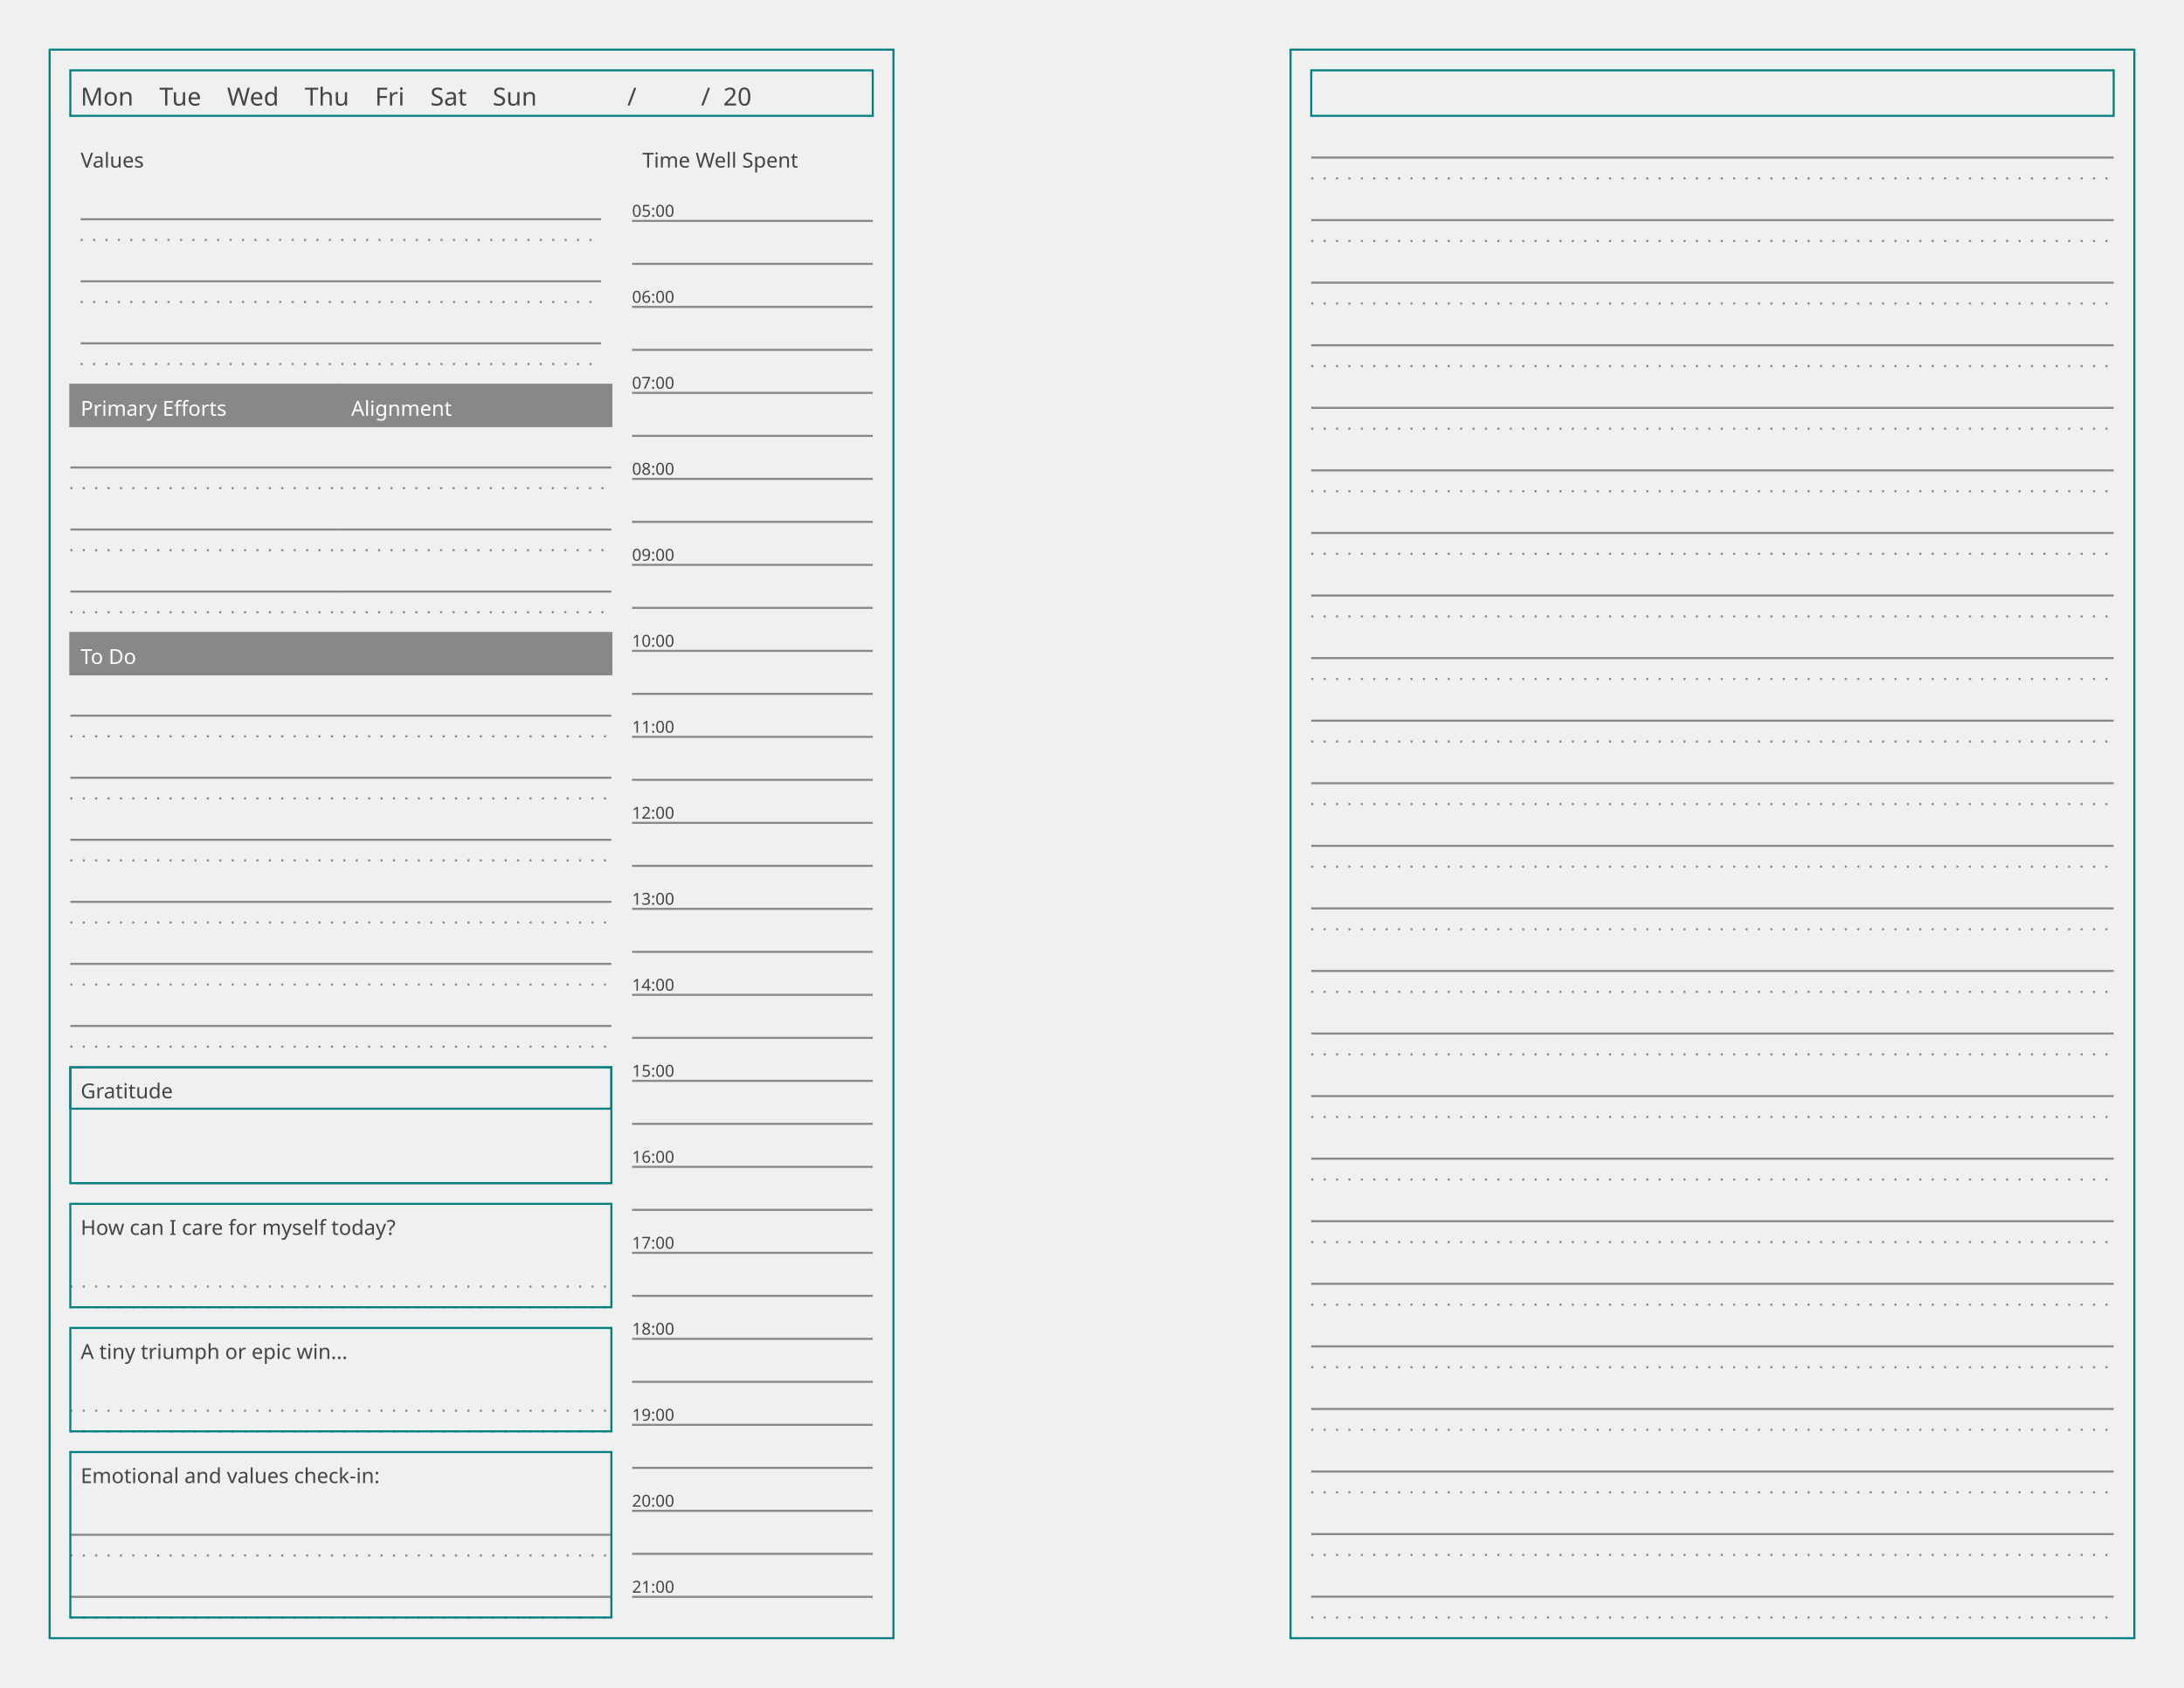
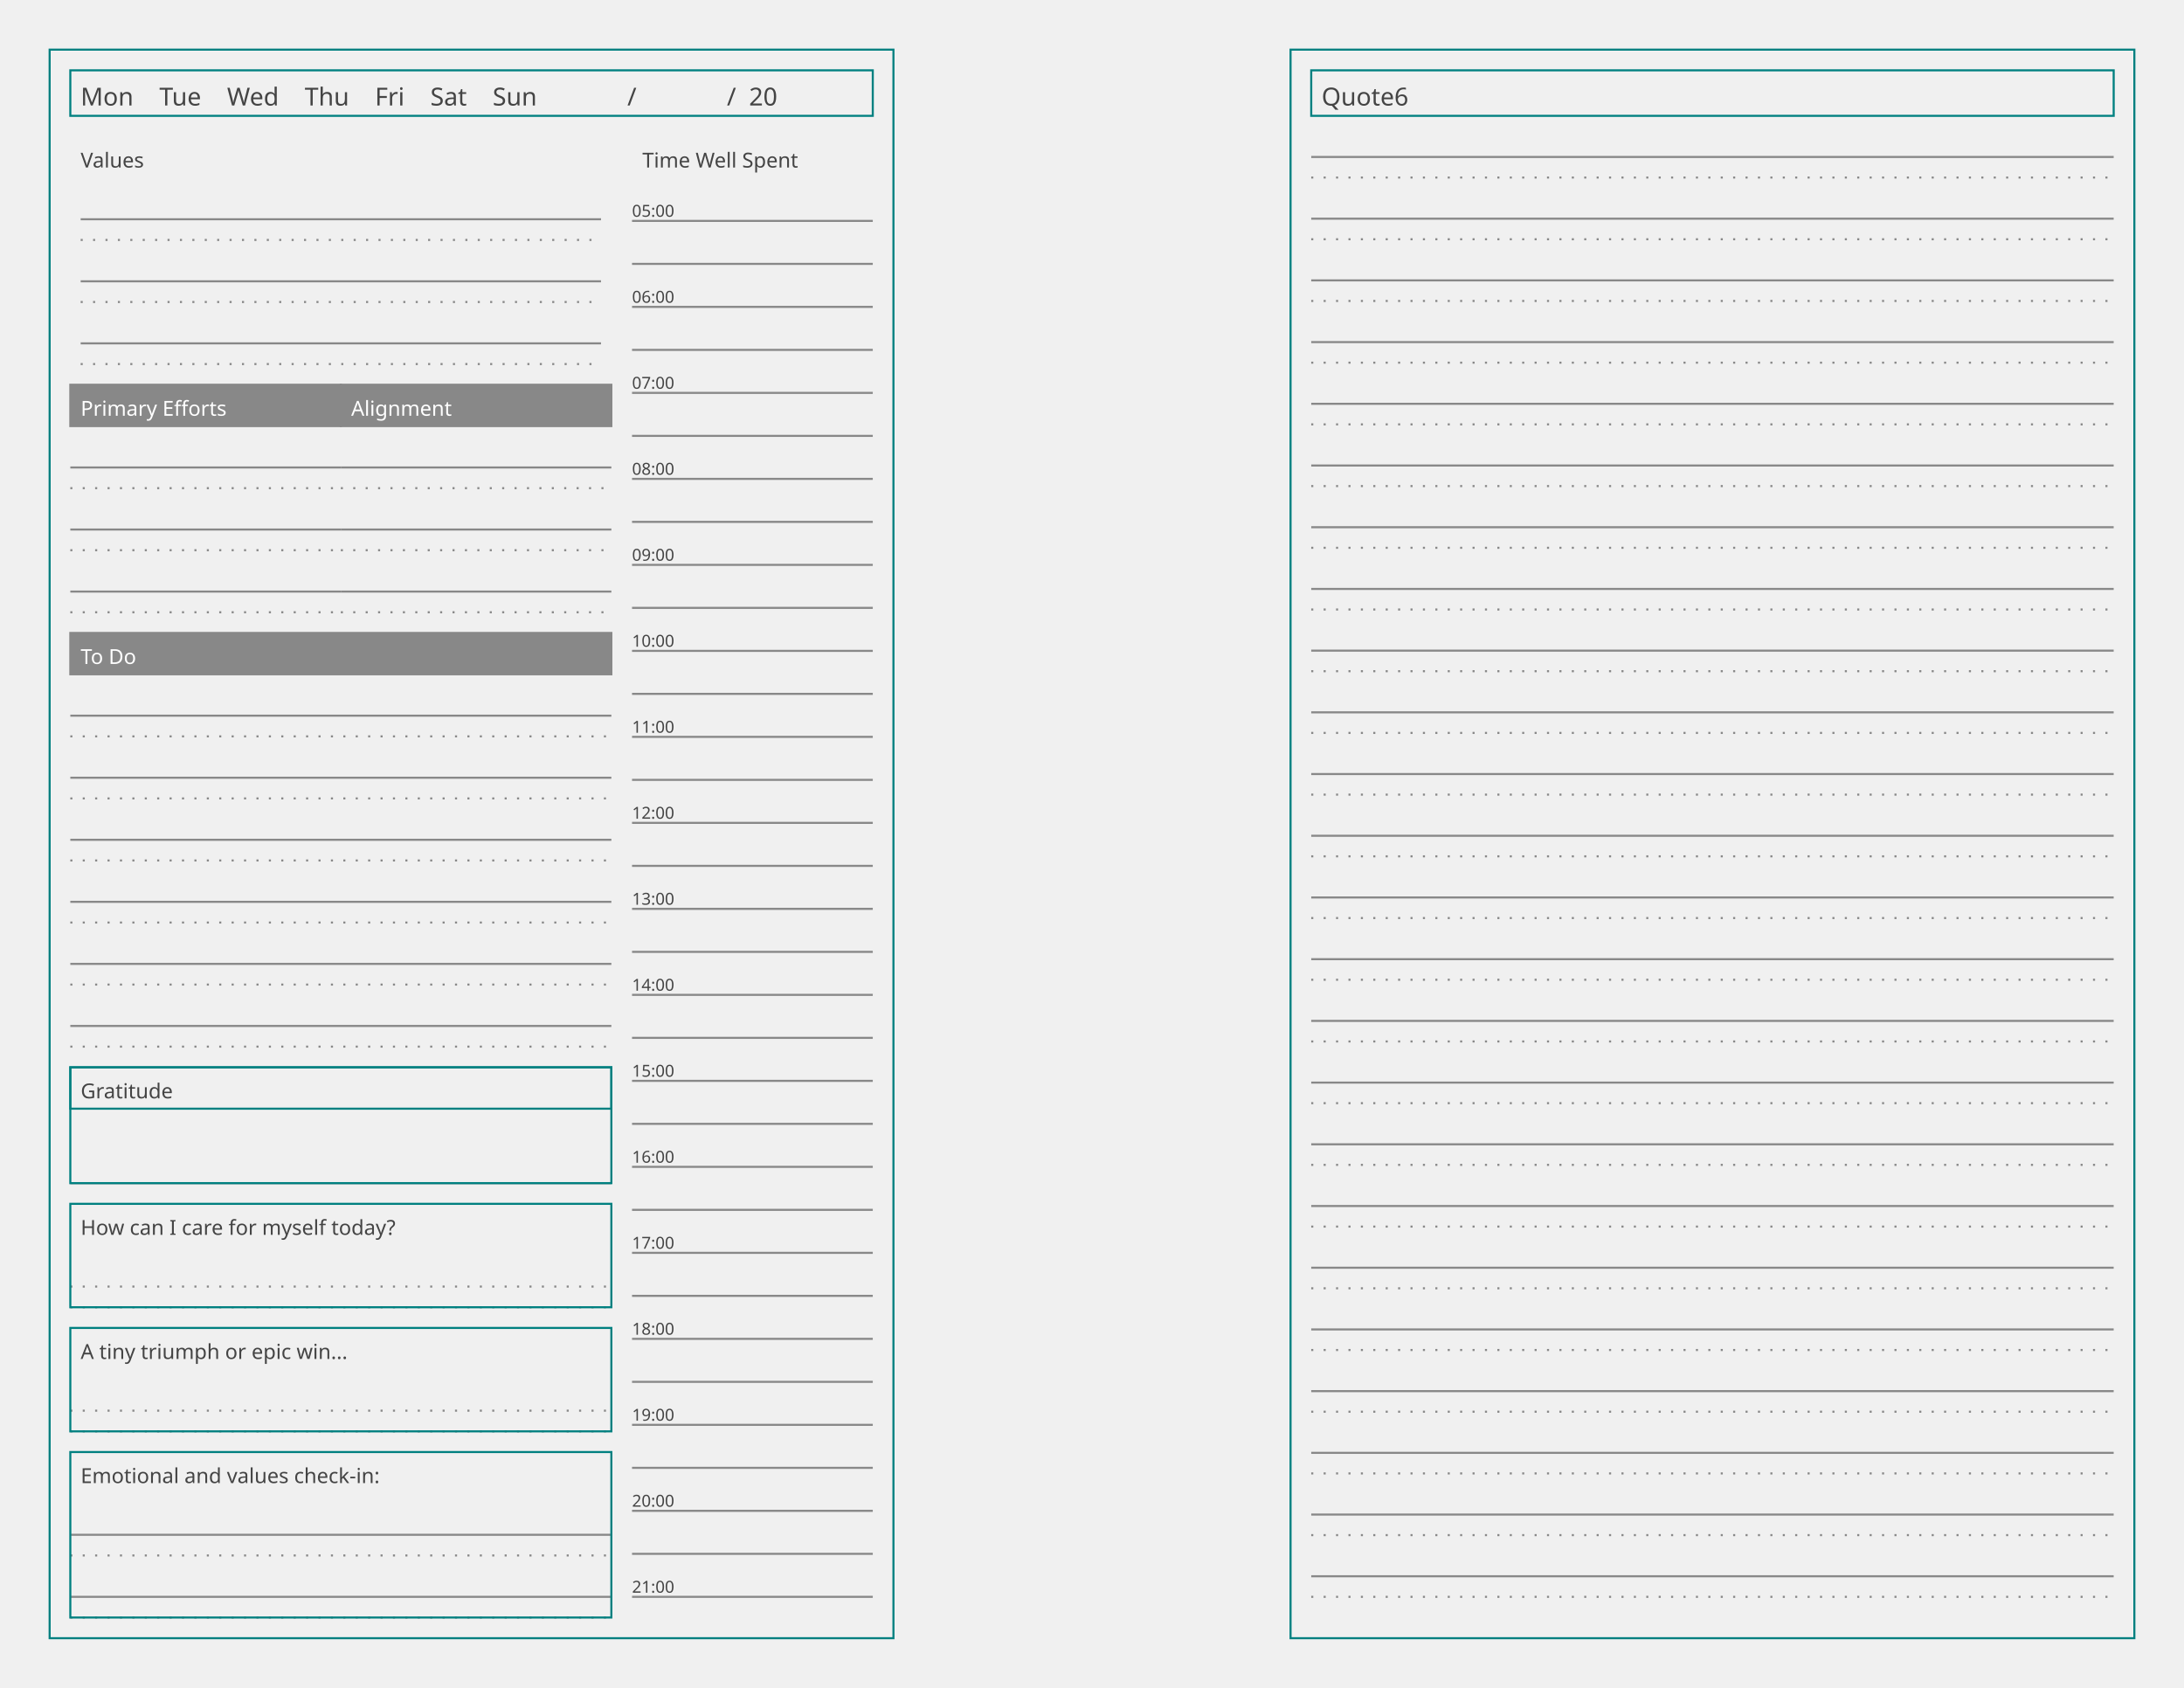
<svg xmlns="http://www.w3.org/2000/svg" baseProfile="tiny" height="8.5in" version="1.2" width="11in">
  <defs />
  <g transform="translate(24.0, 24.0)">
    <rect fill="none" height="768.0" stroke="#008080" width="408.0" x="0" y="0" />
    <g transform="translate(10, 10)">
      <rect fill="none" height="22" stroke="#008080" stroke-width="1" width="388.0" x="0" y="0" />
-       <text alignment-baseline="text-after-edge" fill="#444444" font-family="Trebuchet MS" font-size="12" text-anchor="start" transform="translate(5,17)">Mon    Tue    Wed    Thu    Fri    Sat    Sun              /          /  20          </text>
+       <text alignment-baseline="text-after-edge" fill="#444444" font-family="Trebuchet MS" font-size="12" text-anchor="start" transform="translate(5,17)">Mon    Tue    Wed    Thu    Fri    Sat    Sun              /              /  20          </text>
    </g>
    <g transform="translate(10, 32)">
      <g transform="translate(0,10)">
        <g>
          <g transform="translate(0,0)">
            <text alignment-baseline="text-after-edge" fill="#444444" font-family="Ubuntu Mono" font-size="10" text-anchor="start" transform="translate(5,15)">Values</text>
          </g>
          <g transform="translate(0,20)">
            <g>
              <line stroke="#888888" stroke-dasharray="1,5" stroke-width="1" transform="translate(5,30.0)" x1="0" x2="251.6" y1="0" y2="0" />
              <line stroke="#888888" stroke-dasharray="1,5" stroke-width="1" transform="translate(5,60.0)" x1="0" x2="251.6" y1="0" y2="0" />
              <line stroke="#888888" stroke-dasharray="1,5" stroke-width="1" transform="translate(5,90.0)" x1="0" x2="251.6" y1="0" y2="0" />
            </g>
            <g>
              <line stroke="#888888" stroke-dasharray="1,0" stroke-width="1" transform="translate(5,20.0)" x1="0" x2="251.6" y1="0" y2="0" />
              <line stroke="#888888" stroke-dasharray="1,0" stroke-width="1" transform="translate(5,50.0)" x1="0" x2="251.6" y1="0" y2="0" />
              <line stroke="#888888" stroke-dasharray="1,0" stroke-width="1" transform="translate(5,80.0)" x1="0" x2="251.6" y1="0" y2="0" />
            </g>
          </g>
        </g>
      </g>
-       <g transform="translate(0,130)">
+       <g transform="translate(0,130.0)">
        <g>
          <g transform="translate(0,0)">
            <g>
              <g transform="translate(0,0)">
                <rect fill="#888888" height="20" stroke="#888888" stroke-width="1" width="130.8" x="0" y="0" />
                <text alignment-baseline="text-after-edge" fill="#ffffff" font-family="Trebuchet MS" font-size="10" text-anchor="start" transform="translate(5,15)">Primary Efforts</text>
              </g>
              <g transform="translate(0,20)">
                <g>
                  <line stroke="#888888" stroke-dasharray="1,5" stroke-width="1" transform="translate(0,30.0)" x1="0" x2="130.8" y1="0" y2="0" />
                  <line stroke="#888888" stroke-dasharray="1,5" stroke-width="1" transform="translate(0,60.0)" x1="0" x2="130.8" y1="0" y2="0" />
                  <line stroke="#888888" stroke-dasharray="1,5" stroke-width="1" transform="translate(0,90.0)" x1="0" x2="130.8" y1="0" y2="0" />
                </g>
                <g>
                  <line stroke="#888888" stroke-dasharray="1,0" stroke-width="1" transform="translate(0,20.0)" x1="0" x2="130.8" y1="0" y2="0" />
                  <line stroke="#888888" stroke-dasharray="1,0" stroke-width="1" transform="translate(0,50.0)" x1="0" x2="130.8" y1="0" y2="0" />
                  <line stroke="#888888" stroke-dasharray="1,0" stroke-width="1" transform="translate(0,80.0)" x1="0" x2="130.8" y1="0" y2="0" />
                </g>
              </g>
            </g>
          </g>
          <g transform="translate(130.8,0)">
            <g>
              <g transform="translate(0,0)">
                <rect fill="#888888" height="20" stroke="#888888" stroke-width="1" width="130.8" x="0" y="0" />
                <text alignment-baseline="text-after-edge" fill="#ffffff" font-family="Trebuchet MS" font-size="10" text-anchor="start" transform="translate(5,15)">Alignment</text>
              </g>
              <g transform="translate(0,20)">
                <g>
                  <line stroke="#888888" stroke-dasharray="1,5" stroke-width="1" transform="translate(0,30.0)" x1="0" x2="130.8" y1="0" y2="0" />
                  <line stroke="#888888" stroke-dasharray="1,5" stroke-width="1" transform="translate(0,60.0)" x1="0" x2="130.8" y1="0" y2="0" />
                  <line stroke="#888888" stroke-dasharray="1,5" stroke-width="1" transform="translate(0,90.0)" x1="0" x2="130.8" y1="0" y2="0" />
                </g>
                <g>
                  <line stroke="#888888" stroke-dasharray="1,0" stroke-width="1" transform="translate(0,20.0)" x1="0" x2="130.8" y1="0" y2="0" />
                  <line stroke="#888888" stroke-dasharray="1,0" stroke-width="1" transform="translate(0,50.0)" x1="0" x2="130.8" y1="0" y2="0" />
                  <line stroke="#888888" stroke-dasharray="1,0" stroke-width="1" transform="translate(0,80.0)" x1="0" x2="130.8" y1="0" y2="0" />
                </g>
              </g>
            </g>
          </g>
        </g>
      </g>
-       <g transform="translate(0,250)">
+       <g transform="translate(0,250.0)">
        <g>
          <g transform="translate(0,0)">
            <rect fill="#888888" height="20" stroke="#888888" stroke-width="1" width="261.6" x="0" y="0" />
            <text alignment-baseline="text-after-edge" fill="#ffffff" font-family="Ubuntu Mono" font-size="10" text-anchor="start" transform="translate(5,15)">To Do</text>
          </g>
          <g transform="translate(0,20)">
            <g>
              <line stroke="#888888" stroke-dasharray="1,5" stroke-width="1" transform="translate(0,30.0)" x1="0" x2="261.6" y1="0" y2="0" />
              <line stroke="#888888" stroke-dasharray="1,5" stroke-width="1" transform="translate(0,60.0)" x1="0" x2="261.6" y1="0" y2="0" />
              <line stroke="#888888" stroke-dasharray="1,5" stroke-width="1" transform="translate(0,90.0)" x1="0" x2="261.6" y1="0" y2="0" />
              <line stroke="#888888" stroke-dasharray="1,5" stroke-width="1" transform="translate(0,120.0)" x1="0" x2="261.6" y1="0" y2="0" />
              <line stroke="#888888" stroke-dasharray="1,5" stroke-width="1" transform="translate(0,150.0)" x1="0" x2="261.6" y1="0" y2="0" />
              <line stroke="#888888" stroke-dasharray="1,5" stroke-width="1" transform="translate(0,180.0)" x1="0" x2="261.6" y1="0" y2="0" />
            </g>
            <g>
              <line stroke="#888888" stroke-dasharray="1,0" stroke-width="1" transform="translate(0,20.0)" x1="0" x2="261.6" y1="0" y2="0" />
              <line stroke="#888888" stroke-dasharray="1,0" stroke-width="1" transform="translate(0,50.0)" x1="0" x2="261.6" y1="0" y2="0" />
              <line stroke="#888888" stroke-dasharray="1,0" stroke-width="1" transform="translate(0,80.0)" x1="0" x2="261.6" y1="0" y2="0" />
              <line stroke="#888888" stroke-dasharray="1,0" stroke-width="1" transform="translate(0,110.0)" x1="0" x2="261.6" y1="0" y2="0" />
              <line stroke="#888888" stroke-dasharray="1,0" stroke-width="1" transform="translate(0,140.0)" x1="0" x2="261.6" y1="0" y2="0" />
              <line stroke="#888888" stroke-dasharray="1,0" stroke-width="1" transform="translate(0,170.0)" x1="0" x2="261.6" y1="0" y2="0" />
            </g>
          </g>
        </g>
      </g>
-       <g transform="translate(0,460)">
+       <g transform="translate(0,460.0)">
        <g>
          <g transform="translate(0,0)">
            <rect fill="none" height="20" stroke="#008080" stroke-width="1" width="261.6" x="0" y="0" />
            <text alignment-baseline="text-after-edge" fill="#444444" font-family="Trebuchet MS" font-size="10" text-anchor="start" transform="translate(5,15)">Gratitude</text>
          </g>
          <g transform="translate(0,20)">
            <line stroke="#888888" stroke-dasharray="1,0" stroke-width="1" transform="translate(0,36.0)" x1="0" x2="261.6" y1="0" y2="0" />
          </g>
        </g>
        <rect fill="none" height="56.0" stroke="#008080" stroke-width="1" width="261.6" x="0" y="0" />
      </g>
      <g transform="translate(0,526.0)">
        <g>
          <g transform="translate(0,0)">
            <text alignment-baseline="text-after-edge" fill="#444444" font-family="Ubuntu Mono" font-size="10" text-anchor="start" transform="translate(5,15)">How can I care for myself today?</text>
          </g>
          <g transform="translate(0,20)">
            <g>
              <line stroke="#888888" stroke-dasharray="1,5" stroke-width="1" transform="translate(0,30.0)" x1="0" x2="261.6" y1="0" y2="0" />
            </g>
            <g>
              <line stroke="#888888" stroke-dasharray="1,5" stroke-width="1" transform="translate(0,20.0)" x1="0" x2="261.6" y1="0" y2="0" />
            </g>
          </g>
        </g>
        <rect fill="none" height="50" stroke="#008080" stroke-width="1" width="261.6" x="0" y="0" />
      </g>
      <g transform="translate(0,586.0)">
        <g>
          <g transform="translate(0,0)">
            <text alignment-baseline="text-after-edge" fill="#444444" font-family="Ubuntu Mono" font-size="10" text-anchor="start" transform="translate(5,15)">A tiny triumph or epic win...</text>
          </g>
          <g transform="translate(0,20)">
            <g>
              <line stroke="#888888" stroke-dasharray="1,5" stroke-width="1" transform="translate(0,30.0)" x1="0" x2="261.6" y1="0" y2="0" />
            </g>
            <g>
              <line stroke="#888888" stroke-dasharray="1,5" stroke-width="1" transform="translate(0,20.0)" x1="0" x2="261.6" y1="0" y2="0" />
            </g>
          </g>
        </g>
        <rect fill="none" height="50" stroke="#008080" stroke-width="1" width="261.6" x="0" y="0" />
      </g>
      <g transform="translate(0,646.0)">
        <g>
          <g transform="translate(0,0)">
            <text alignment-baseline="text-after-edge" fill="#444444" font-family="Ubuntu Mono" font-size="10" text-anchor="start" transform="translate(5,15)">Emotional and values check-in:</text>
          </g>
          <g transform="translate(0,20)">
            <g>
              <line stroke="#888888" stroke-dasharray="1,5" stroke-width="1" transform="translate(0,30.0)" x1="0" x2="261.6" y1="0" y2="0" />
              <line stroke="#888888" stroke-dasharray="1,5" stroke-width="1" transform="translate(0,60.0)" x1="0" x2="261.6" y1="0" y2="0" />
            </g>
            <g>
              <line stroke="#888888" stroke-dasharray="1,0" stroke-width="1" transform="translate(0,20.0)" x1="0" x2="261.6" y1="0" y2="0" />
              <line stroke="#888888" stroke-dasharray="1,0" stroke-width="1" transform="translate(0,50.0)" x1="0" x2="261.6" y1="0" y2="0" />
            </g>
          </g>
        </g>
        <rect fill="none" height="80" stroke="#008080" stroke-width="1" width="261.6" x="0" y="0" />
      </g>
    </g>
    <g transform="translate(281.6,32)">
      <g>
        <rect fill="none" height="20" stroke="none" width="116.4" x="0" y="10" />
        <text alignment-baseline="text-after-edge" fill="#444444" font-family="Ubuntu Mono" font-size="10" text-anchor="start" x="5" y="25">Time Well Spent</text>
      </g>
      <g>
        <text alignment-baseline="text-after-edge" fill="#444444" font-family="Ubuntu Mono" font-size="8" text-anchor="start" x="0" y="48.788">05:00</text>
        <line stroke="#888888" x1="0" x2="116.4" y1="50.788" y2="50.788" />
        <line stroke="#888888" x1="0" x2="116.4" y1="71.576" y2="71.576" />
        <text alignment-baseline="text-after-edge" fill="#444444" font-family="Ubuntu Mono" font-size="8" text-anchor="start" x="0" y="90.364">06:00</text>
        <line stroke="#888888" x1="0" x2="116.4" y1="92.364" y2="92.364" />
        <line stroke="#888888" x1="0" x2="116.4" y1="113.152" y2="113.152" />
        <text alignment-baseline="text-after-edge" fill="#444444" font-family="Ubuntu Mono" font-size="8" text-anchor="start" x="0" y="131.939">07:00</text>
        <line stroke="#888888" x1="0" x2="116.4" y1="133.939" y2="133.939" />
        <line stroke="#888888" x1="0" x2="116.4" y1="154.727" y2="154.727" />
        <text alignment-baseline="text-after-edge" fill="#444444" font-family="Ubuntu Mono" font-size="8" text-anchor="start" x="0" y="173.515">08:00</text>
        <line stroke="#888888" x1="0" x2="116.4" y1="175.515" y2="175.515" />
        <line stroke="#888888" x1="0" x2="116.4" y1="196.303" y2="196.303" />
        <text alignment-baseline="text-after-edge" fill="#444444" font-family="Ubuntu Mono" font-size="8" text-anchor="start" x="0" y="215.091">09:00</text>
        <line stroke="#888888" x1="0" x2="116.4" y1="217.091" y2="217.091" />
        <line stroke="#888888" x1="0" x2="116.4" y1="237.879" y2="237.879" />
        <text alignment-baseline="text-after-edge" fill="#444444" font-family="Ubuntu Mono" font-size="8" text-anchor="start" x="0" y="256.667">10:00</text>
        <line stroke="#888888" x1="0" x2="116.4" y1="258.667" y2="258.667" />
        <line stroke="#888888" x1="0" x2="116.4" y1="279.455" y2="279.455" />
        <text alignment-baseline="text-after-edge" fill="#444444" font-family="Ubuntu Mono" font-size="8" text-anchor="start" x="0" y="298.242">11:00</text>
        <line stroke="#888888" x1="0" x2="116.4" y1="300.242" y2="300.242" />
        <line stroke="#888888" x1="0" x2="116.4" y1="321.03" y2="321.03" />
        <text alignment-baseline="text-after-edge" fill="#444444" font-family="Ubuntu Mono" font-size="8" text-anchor="start" x="0" y="339.818">12:00</text>
        <line stroke="#888888" x1="0" x2="116.4" y1="341.818" y2="341.818" />
        <line stroke="#888888" x1="0" x2="116.4" y1="362.606" y2="362.606" />
        <text alignment-baseline="text-after-edge" fill="#444444" font-family="Ubuntu Mono" font-size="8" text-anchor="start" x="0" y="381.394">13:00</text>
        <line stroke="#888888" x1="0" x2="116.4" y1="383.394" y2="383.394" />
        <line stroke="#888888" x1="0" x2="116.4" y1="404.182" y2="404.182" />
        <text alignment-baseline="text-after-edge" fill="#444444" font-family="Ubuntu Mono" font-size="8" text-anchor="start" x="0" y="422.97">14:00</text>
        <line stroke="#888888" x1="0" x2="116.4" y1="424.97" y2="424.97" />
        <line stroke="#888888" x1="0" x2="116.4" y1="445.758" y2="445.758" />
        <text alignment-baseline="text-after-edge" fill="#444444" font-family="Ubuntu Mono" font-size="8" text-anchor="start" x="0" y="464.545">15:00</text>
        <line stroke="#888888" x1="0" x2="116.4" y1="466.545" y2="466.545" />
        <line stroke="#888888" x1="0" x2="116.4" y1="487.333" y2="487.333" />
        <text alignment-baseline="text-after-edge" fill="#444444" font-family="Ubuntu Mono" font-size="8" text-anchor="start" x="0" y="506.121">16:00</text>
        <line stroke="#888888" x1="0" x2="116.4" y1="508.121" y2="508.121" />
        <line stroke="#888888" x1="0" x2="116.4" y1="528.909" y2="528.909" />
        <text alignment-baseline="text-after-edge" fill="#444444" font-family="Ubuntu Mono" font-size="8" text-anchor="start" x="0" y="547.697">17:00</text>
        <line stroke="#888888" x1="0" x2="116.4" y1="549.697" y2="549.697" />
        <line stroke="#888888" x1="0" x2="116.4" y1="570.485" y2="570.485" />
        <text alignment-baseline="text-after-edge" fill="#444444" font-family="Ubuntu Mono" font-size="8" text-anchor="start" x="0" y="589.273">18:00</text>
        <line stroke="#888888" x1="0" x2="116.4" y1="591.273" y2="591.273" />
        <line stroke="#888888" x1="0" x2="116.4" y1="612.061" y2="612.061" />
        <text alignment-baseline="text-after-edge" fill="#444444" font-family="Ubuntu Mono" font-size="8" text-anchor="start" x="0" y="630.848">19:00</text>
        <line stroke="#888888" x1="0" x2="116.4" y1="632.848" y2="632.848" />
        <line stroke="#888888" x1="0" x2="116.4" y1="653.636" y2="653.636" />
        <text alignment-baseline="text-after-edge" fill="#444444" font-family="Ubuntu Mono" font-size="8" text-anchor="start" x="0" y="672.424">20:00</text>
        <line stroke="#888888" x1="0" x2="116.4" y1="674.424" y2="674.424" />
        <line stroke="#888888" x1="0" x2="116.4" y1="695.212" y2="695.212" />
        <text alignment-baseline="text-after-edge" fill="#444444" font-family="Ubuntu Mono" font-size="8" text-anchor="start" x="0" y="714.0">21:00</text>
        <line stroke="#888888" x1="0" x2="116.4" y1="716.0" y2="716.0" />
      </g>
    </g>
  </g>
  <g transform="translate(624.0, 24.0)">
    <rect fill="none" height="768.0" stroke="#008080" width="408.0" x="0" y="0" />
    <g transform="translate(10, 10)">
      <rect fill="none" height="22" stroke="#008080" stroke-width="1" width="388.0" x="0" y="0" />
-       <text alignment-baseline="text-after-edge" fill="#444444" font-family="Trebuchet MS" font-size="12" text-anchor="start" transform="translate(5,17)" />
+       <text alignment-baseline="text-after-edge" fill="#444444" font-family="Trebuchet MS" font-size="12" text-anchor="start" transform="translate(5,17)">Quote6</text>
    </g>
    <g transform="translate(10, 32)">
      <g transform="translate(0,0)">
        <g>
-           <line stroke="#888888" stroke-dasharray="1,5" stroke-width="1" transform="translate(0,30.25)" x1="0" x2="388.0" y1="0" y2="0" />
-           <line stroke="#888888" stroke-dasharray="1,5" stroke-width="1" transform="translate(0,60.5)" x1="0" x2="388.0" y1="0" y2="0" />
-           <line stroke="#888888" stroke-dasharray="1,5" stroke-width="1" transform="translate(0,90.75)" x1="0" x2="388.0" y1="0" y2="0" />
-           <line stroke="#888888" stroke-dasharray="1,5" stroke-width="1" transform="translate(0,121.0)" x1="0" x2="388.0" y1="0" y2="0" />
-           <line stroke="#888888" stroke-dasharray="1,5" stroke-width="1" transform="translate(0,151.25)" x1="0" x2="388.0" y1="0" y2="0" />
-           <line stroke="#888888" stroke-dasharray="1,5" stroke-width="1" transform="translate(0,181.5)" x1="0" x2="388.0" y1="0" y2="0" />
-           <line stroke="#888888" stroke-dasharray="1,5" stroke-width="1" transform="translate(0,211.75)" x1="0" x2="388.0" y1="0" y2="0" />
-           <line stroke="#888888" stroke-dasharray="1,5" stroke-width="1" transform="translate(0,242.0)" x1="0" x2="388.0" y1="0" y2="0" />
-           <line stroke="#888888" stroke-dasharray="1,5" stroke-width="1" transform="translate(0,272.25)" x1="0" x2="388.0" y1="0" y2="0" />
-           <line stroke="#888888" stroke-dasharray="1,5" stroke-width="1" transform="translate(0,302.5)" x1="0" x2="388.0" y1="0" y2="0" />
-           <line stroke="#888888" stroke-dasharray="1,5" stroke-width="1" transform="translate(0,332.75)" x1="0" x2="388.0" y1="0" y2="0" />
-           <line stroke="#888888" stroke-dasharray="1,5" stroke-width="1" transform="translate(0,363.0)" x1="0" x2="388.0" y1="0" y2="0" />
-           <line stroke="#888888" stroke-dasharray="1,5" stroke-width="1" transform="translate(0,393.25)" x1="0" x2="388.0" y1="0" y2="0" />
-           <line stroke="#888888" stroke-dasharray="1,5" stroke-width="1" transform="translate(0,423.5)" x1="0" x2="388.0" y1="0" y2="0" />
-           <line stroke="#888888" stroke-dasharray="1,5" stroke-width="1" transform="translate(0,453.75)" x1="0" x2="388.0" y1="0" y2="0" />
-           <line stroke="#888888" stroke-dasharray="1,5" stroke-width="1" transform="translate(0,484.0)" x1="0" x2="388.0" y1="0" y2="0" />
-           <line stroke="#888888" stroke-dasharray="1,5" stroke-width="1" transform="translate(0,514.25)" x1="0" x2="388.0" y1="0" y2="0" />
-           <line stroke="#888888" stroke-dasharray="1,5" stroke-width="1" transform="translate(0,544.5)" x1="0" x2="388.0" y1="0" y2="0" />
-           <line stroke="#888888" stroke-dasharray="1,5" stroke-width="1" transform="translate(0,574.75)" x1="0" x2="388.0" y1="0" y2="0" />
-           <line stroke="#888888" stroke-dasharray="1,5" stroke-width="1" transform="translate(0,605.0)" x1="0" x2="388.0" y1="0" y2="0" />
-           <line stroke="#888888" stroke-dasharray="1,5" stroke-width="1" transform="translate(0,635.25)" x1="0" x2="388.0" y1="0" y2="0" />
-           <line stroke="#888888" stroke-dasharray="1,5" stroke-width="1" transform="translate(0,665.5)" x1="0" x2="388.0" y1="0" y2="0" />
-           <line stroke="#888888" stroke-dasharray="1,5" stroke-width="1" transform="translate(0,695.75)" x1="0" x2="388.0" y1="0" y2="0" />
-           <line stroke="#888888" stroke-dasharray="1,5" stroke-width="1" transform="translate(0,726.0)" x1="0" x2="388.0" y1="0" y2="0" />
-         </g>
-         <g>
-           <line stroke="#888888" stroke-dasharray="1,0" stroke-width="1" transform="translate(0,20.16667)" x1="0" x2="388.0" y1="0" y2="0" />
-           <line stroke="#888888" stroke-dasharray="1,0" stroke-width="1" transform="translate(0,50.41667)" x1="0" x2="388.0" y1="0" y2="0" />
-           <line stroke="#888888" stroke-dasharray="1,0" stroke-width="1" transform="translate(0,80.66667)" x1="0" x2="388.0" y1="0" y2="0" />
-           <line stroke="#888888" stroke-dasharray="1,0" stroke-width="1" transform="translate(0,110.9167)" x1="0" x2="388.0" y1="0" y2="0" />
-           <line stroke="#888888" stroke-dasharray="1,0" stroke-width="1" transform="translate(0,141.1667)" x1="0" x2="388.0" y1="0" y2="0" />
-           <line stroke="#888888" stroke-dasharray="1,0" stroke-width="1" transform="translate(0,171.4167)" x1="0" x2="388.0" y1="0" y2="0" />
-           <line stroke="#888888" stroke-dasharray="1,0" stroke-width="1" transform="translate(0,201.6667)" x1="0" x2="388.0" y1="0" y2="0" />
-           <line stroke="#888888" stroke-dasharray="1,0" stroke-width="1" transform="translate(0,231.9167)" x1="0" x2="388.0" y1="0" y2="0" />
-           <line stroke="#888888" stroke-dasharray="1,0" stroke-width="1" transform="translate(0,262.1667)" x1="0" x2="388.0" y1="0" y2="0" />
-           <line stroke="#888888" stroke-dasharray="1,0" stroke-width="1" transform="translate(0,292.4167)" x1="0" x2="388.0" y1="0" y2="0" />
-           <line stroke="#888888" stroke-dasharray="1,0" stroke-width="1" transform="translate(0,322.6667)" x1="0" x2="388.0" y1="0" y2="0" />
-           <line stroke="#888888" stroke-dasharray="1,0" stroke-width="1" transform="translate(0,352.9167)" x1="0" x2="388.0" y1="0" y2="0" />
-           <line stroke="#888888" stroke-dasharray="1,0" stroke-width="1" transform="translate(0,383.1667)" x1="0" x2="388.0" y1="0" y2="0" />
-           <line stroke="#888888" stroke-dasharray="1,0" stroke-width="1" transform="translate(0,413.4167)" x1="0" x2="388.0" y1="0" y2="0" />
-           <line stroke="#888888" stroke-dasharray="1,0" stroke-width="1" transform="translate(0,443.6667)" x1="0" x2="388.0" y1="0" y2="0" />
-           <line stroke="#888888" stroke-dasharray="1,0" stroke-width="1" transform="translate(0,473.9167)" x1="0" x2="388.0" y1="0" y2="0" />
-           <line stroke="#888888" stroke-dasharray="1,0" stroke-width="1" transform="translate(0,504.1667)" x1="0" x2="388.0" y1="0" y2="0" />
-           <line stroke="#888888" stroke-dasharray="1,0" stroke-width="1" transform="translate(0,534.4167)" x1="0" x2="388.0" y1="0" y2="0" />
-           <line stroke="#888888" stroke-dasharray="1,0" stroke-width="1" transform="translate(0,564.6667)" x1="0" x2="388.0" y1="0" y2="0" />
-           <line stroke="#888888" stroke-dasharray="1,0" stroke-width="1" transform="translate(0,594.9167)" x1="0" x2="388.0" y1="0" y2="0" />
-           <line stroke="#888888" stroke-dasharray="1,0" stroke-width="1" transform="translate(0,625.1667)" x1="0" x2="388.0" y1="0" y2="0" />
-           <line stroke="#888888" stroke-dasharray="1,0" stroke-width="1" transform="translate(0,655.4167)" x1="0" x2="388.0" y1="0" y2="0" />
-           <line stroke="#888888" stroke-dasharray="1,0" stroke-width="1" transform="translate(0,685.6667)" x1="0" x2="388.0" y1="0" y2="0" />
-           <line stroke="#888888" stroke-dasharray="1,0" stroke-width="1" transform="translate(0,715.9167)" x1="0" x2="388.0" y1="0" y2="0" />
+           <line stroke="#888888" stroke-dasharray="1,5" stroke-width="1" transform="translate(0,29.83333)" x1="0" x2="388.0" y1="0" y2="0" />
+           <line stroke="#888888" stroke-dasharray="1,5" stroke-width="1" transform="translate(0,59.66667)" x1="0" x2="388.0" y1="0" y2="0" />
+           <line stroke="#888888" stroke-dasharray="1,5" stroke-width="1" transform="translate(0,89.5)" x1="0" x2="388.0" y1="0" y2="0" />
+           <line stroke="#888888" stroke-dasharray="1,5" stroke-width="1" transform="translate(0,119.3333)" x1="0" x2="388.0" y1="0" y2="0" />
+           <line stroke="#888888" stroke-dasharray="1,5" stroke-width="1" transform="translate(0,149.1667)" x1="0" x2="388.0" y1="0" y2="0" />
+           <line stroke="#888888" stroke-dasharray="1,5" stroke-width="1" transform="translate(0,179.0)" x1="0" x2="388.0" y1="0" y2="0" />
+           <line stroke="#888888" stroke-dasharray="1,5" stroke-width="1" transform="translate(0,208.8333)" x1="0" x2="388.0" y1="0" y2="0" />
+           <line stroke="#888888" stroke-dasharray="1,5" stroke-width="1" transform="translate(0,238.6667)" x1="0" x2="388.0" y1="0" y2="0" />
+           <line stroke="#888888" stroke-dasharray="1,5" stroke-width="1" transform="translate(0,268.5)" x1="0" x2="388.0" y1="0" y2="0" />
+           <line stroke="#888888" stroke-dasharray="1,5" stroke-width="1" transform="translate(0,298.3333)" x1="0" x2="388.0" y1="0" y2="0" />
+           <line stroke="#888888" stroke-dasharray="1,5" stroke-width="1" transform="translate(0,328.1667)" x1="0" x2="388.0" y1="0" y2="0" />
+           <line stroke="#888888" stroke-dasharray="1,5" stroke-width="1" transform="translate(0,358)" x1="0" x2="388.0" y1="0" y2="0" />
+           <line stroke="#888888" stroke-dasharray="1,5" stroke-width="1" transform="translate(0,387.8333)" x1="0" x2="388.0" y1="0" y2="0" />
+           <line stroke="#888888" stroke-dasharray="1,5" stroke-width="1" transform="translate(0,417.6667)" x1="0" x2="388.0" y1="0" y2="0" />
+           <line stroke="#888888" stroke-dasharray="1,5" stroke-width="1" transform="translate(0,447.5)" x1="0" x2="388.0" y1="0" y2="0" />
+           <line stroke="#888888" stroke-dasharray="1,5" stroke-width="1" transform="translate(0,477.3333)" x1="0" x2="388.0" y1="0" y2="0" />
+           <line stroke="#888888" stroke-dasharray="1,5" stroke-width="1" transform="translate(0,507.1667)" x1="0" x2="388.0" y1="0" y2="0" />
+           <line stroke="#888888" stroke-dasharray="1,5" stroke-width="1" transform="translate(0,537)" x1="0" x2="388.0" y1="0" y2="0" />
+           <line stroke="#888888" stroke-dasharray="1,5" stroke-width="1" transform="translate(0,566.8333)" x1="0" x2="388.0" y1="0" y2="0" />
+           <line stroke="#888888" stroke-dasharray="1,5" stroke-width="1" transform="translate(0,596.6667)" x1="0" x2="388.0" y1="0" y2="0" />
+           <line stroke="#888888" stroke-dasharray="1,5" stroke-width="1" transform="translate(0,626.5)" x1="0" x2="388.0" y1="0" y2="0" />
+           <line stroke="#888888" stroke-dasharray="1,5" stroke-width="1" transform="translate(0,656.3333)" x1="0" x2="388.0" y1="0" y2="0" />
+           <line stroke="#888888" stroke-dasharray="1,5" stroke-width="1" transform="translate(0,686.1667)" x1="0" x2="388.0" y1="0" y2="0" />
+           <line stroke="#888888" stroke-dasharray="1,5" stroke-width="1" transform="translate(0,716)" x1="0" x2="388.0" y1="0" y2="0" />
+         </g>
+         <g>
+           <line stroke="#888888" stroke-dasharray="1,0" stroke-width="1" transform="translate(0,19.88889)" x1="0" x2="388.0" y1="0" y2="0" />
+           <line stroke="#888888" stroke-dasharray="1,0" stroke-width="1" transform="translate(0,49.72222)" x1="0" x2="388.0" y1="0" y2="0" />
+           <line stroke="#888888" stroke-dasharray="1,0" stroke-width="1" transform="translate(0,79.55556)" x1="0" x2="388.0" y1="0" y2="0" />
+           <line stroke="#888888" stroke-dasharray="1,0" stroke-width="1" transform="translate(0,109.3889)" x1="0" x2="388.0" y1="0" y2="0" />
+           <line stroke="#888888" stroke-dasharray="1,0" stroke-width="1" transform="translate(0,139.2222)" x1="0" x2="388.0" y1="0" y2="0" />
+           <line stroke="#888888" stroke-dasharray="1,0" stroke-width="1" transform="translate(0,169.0556)" x1="0" x2="388.0" y1="0" y2="0" />
+           <line stroke="#888888" stroke-dasharray="1,0" stroke-width="1" transform="translate(0,198.8889)" x1="0" x2="388.0" y1="0" y2="0" />
+           <line stroke="#888888" stroke-dasharray="1,0" stroke-width="1" transform="translate(0,228.7222)" x1="0" x2="388.0" y1="0" y2="0" />
+           <line stroke="#888888" stroke-dasharray="1,0" stroke-width="1" transform="translate(0,258.5556)" x1="0" x2="388.0" y1="0" y2="0" />
+           <line stroke="#888888" stroke-dasharray="1,0" stroke-width="1" transform="translate(0,288.3889)" x1="0" x2="388.0" y1="0" y2="0" />
+           <line stroke="#888888" stroke-dasharray="1,0" stroke-width="1" transform="translate(0,318.2222)" x1="0" x2="388.0" y1="0" y2="0" />
+           <line stroke="#888888" stroke-dasharray="1,0" stroke-width="1" transform="translate(0,348.0556)" x1="0" x2="388.0" y1="0" y2="0" />
+           <line stroke="#888888" stroke-dasharray="1,0" stroke-width="1" transform="translate(0,377.8889)" x1="0" x2="388.0" y1="0" y2="0" />
+           <line stroke="#888888" stroke-dasharray="1,0" stroke-width="1" transform="translate(0,407.7222)" x1="0" x2="388.0" y1="0" y2="0" />
+           <line stroke="#888888" stroke-dasharray="1,0" stroke-width="1" transform="translate(0,437.5556)" x1="0" x2="388.0" y1="0" y2="0" />
+           <line stroke="#888888" stroke-dasharray="1,0" stroke-width="1" transform="translate(0,467.3889)" x1="0" x2="388.0" y1="0" y2="0" />
+           <line stroke="#888888" stroke-dasharray="1,0" stroke-width="1" transform="translate(0,497.2222)" x1="0" x2="388.0" y1="0" y2="0" />
+           <line stroke="#888888" stroke-dasharray="1,0" stroke-width="1" transform="translate(0,527.0556)" x1="0" x2="388.0" y1="0" y2="0" />
+           <line stroke="#888888" stroke-dasharray="1,0" stroke-width="1" transform="translate(0,556.8889)" x1="0" x2="388.0" y1="0" y2="0" />
+           <line stroke="#888888" stroke-dasharray="1,0" stroke-width="1" transform="translate(0,586.7222)" x1="0" x2="388.0" y1="0" y2="0" />
+           <line stroke="#888888" stroke-dasharray="1,0" stroke-width="1" transform="translate(0,616.5556)" x1="0" x2="388.0" y1="0" y2="0" />
+           <line stroke="#888888" stroke-dasharray="1,0" stroke-width="1" transform="translate(0,646.3889)" x1="0" x2="388.0" y1="0" y2="0" />
+           <line stroke="#888888" stroke-dasharray="1,0" stroke-width="1" transform="translate(0,676.2222)" x1="0" x2="388.0" y1="0" y2="0" />
+           <line stroke="#888888" stroke-dasharray="1,0" stroke-width="1" transform="translate(0,706.0556)" x1="0" x2="388.0" y1="0" y2="0" />
        </g>
      </g>
    </g>
  </g>
</svg>
